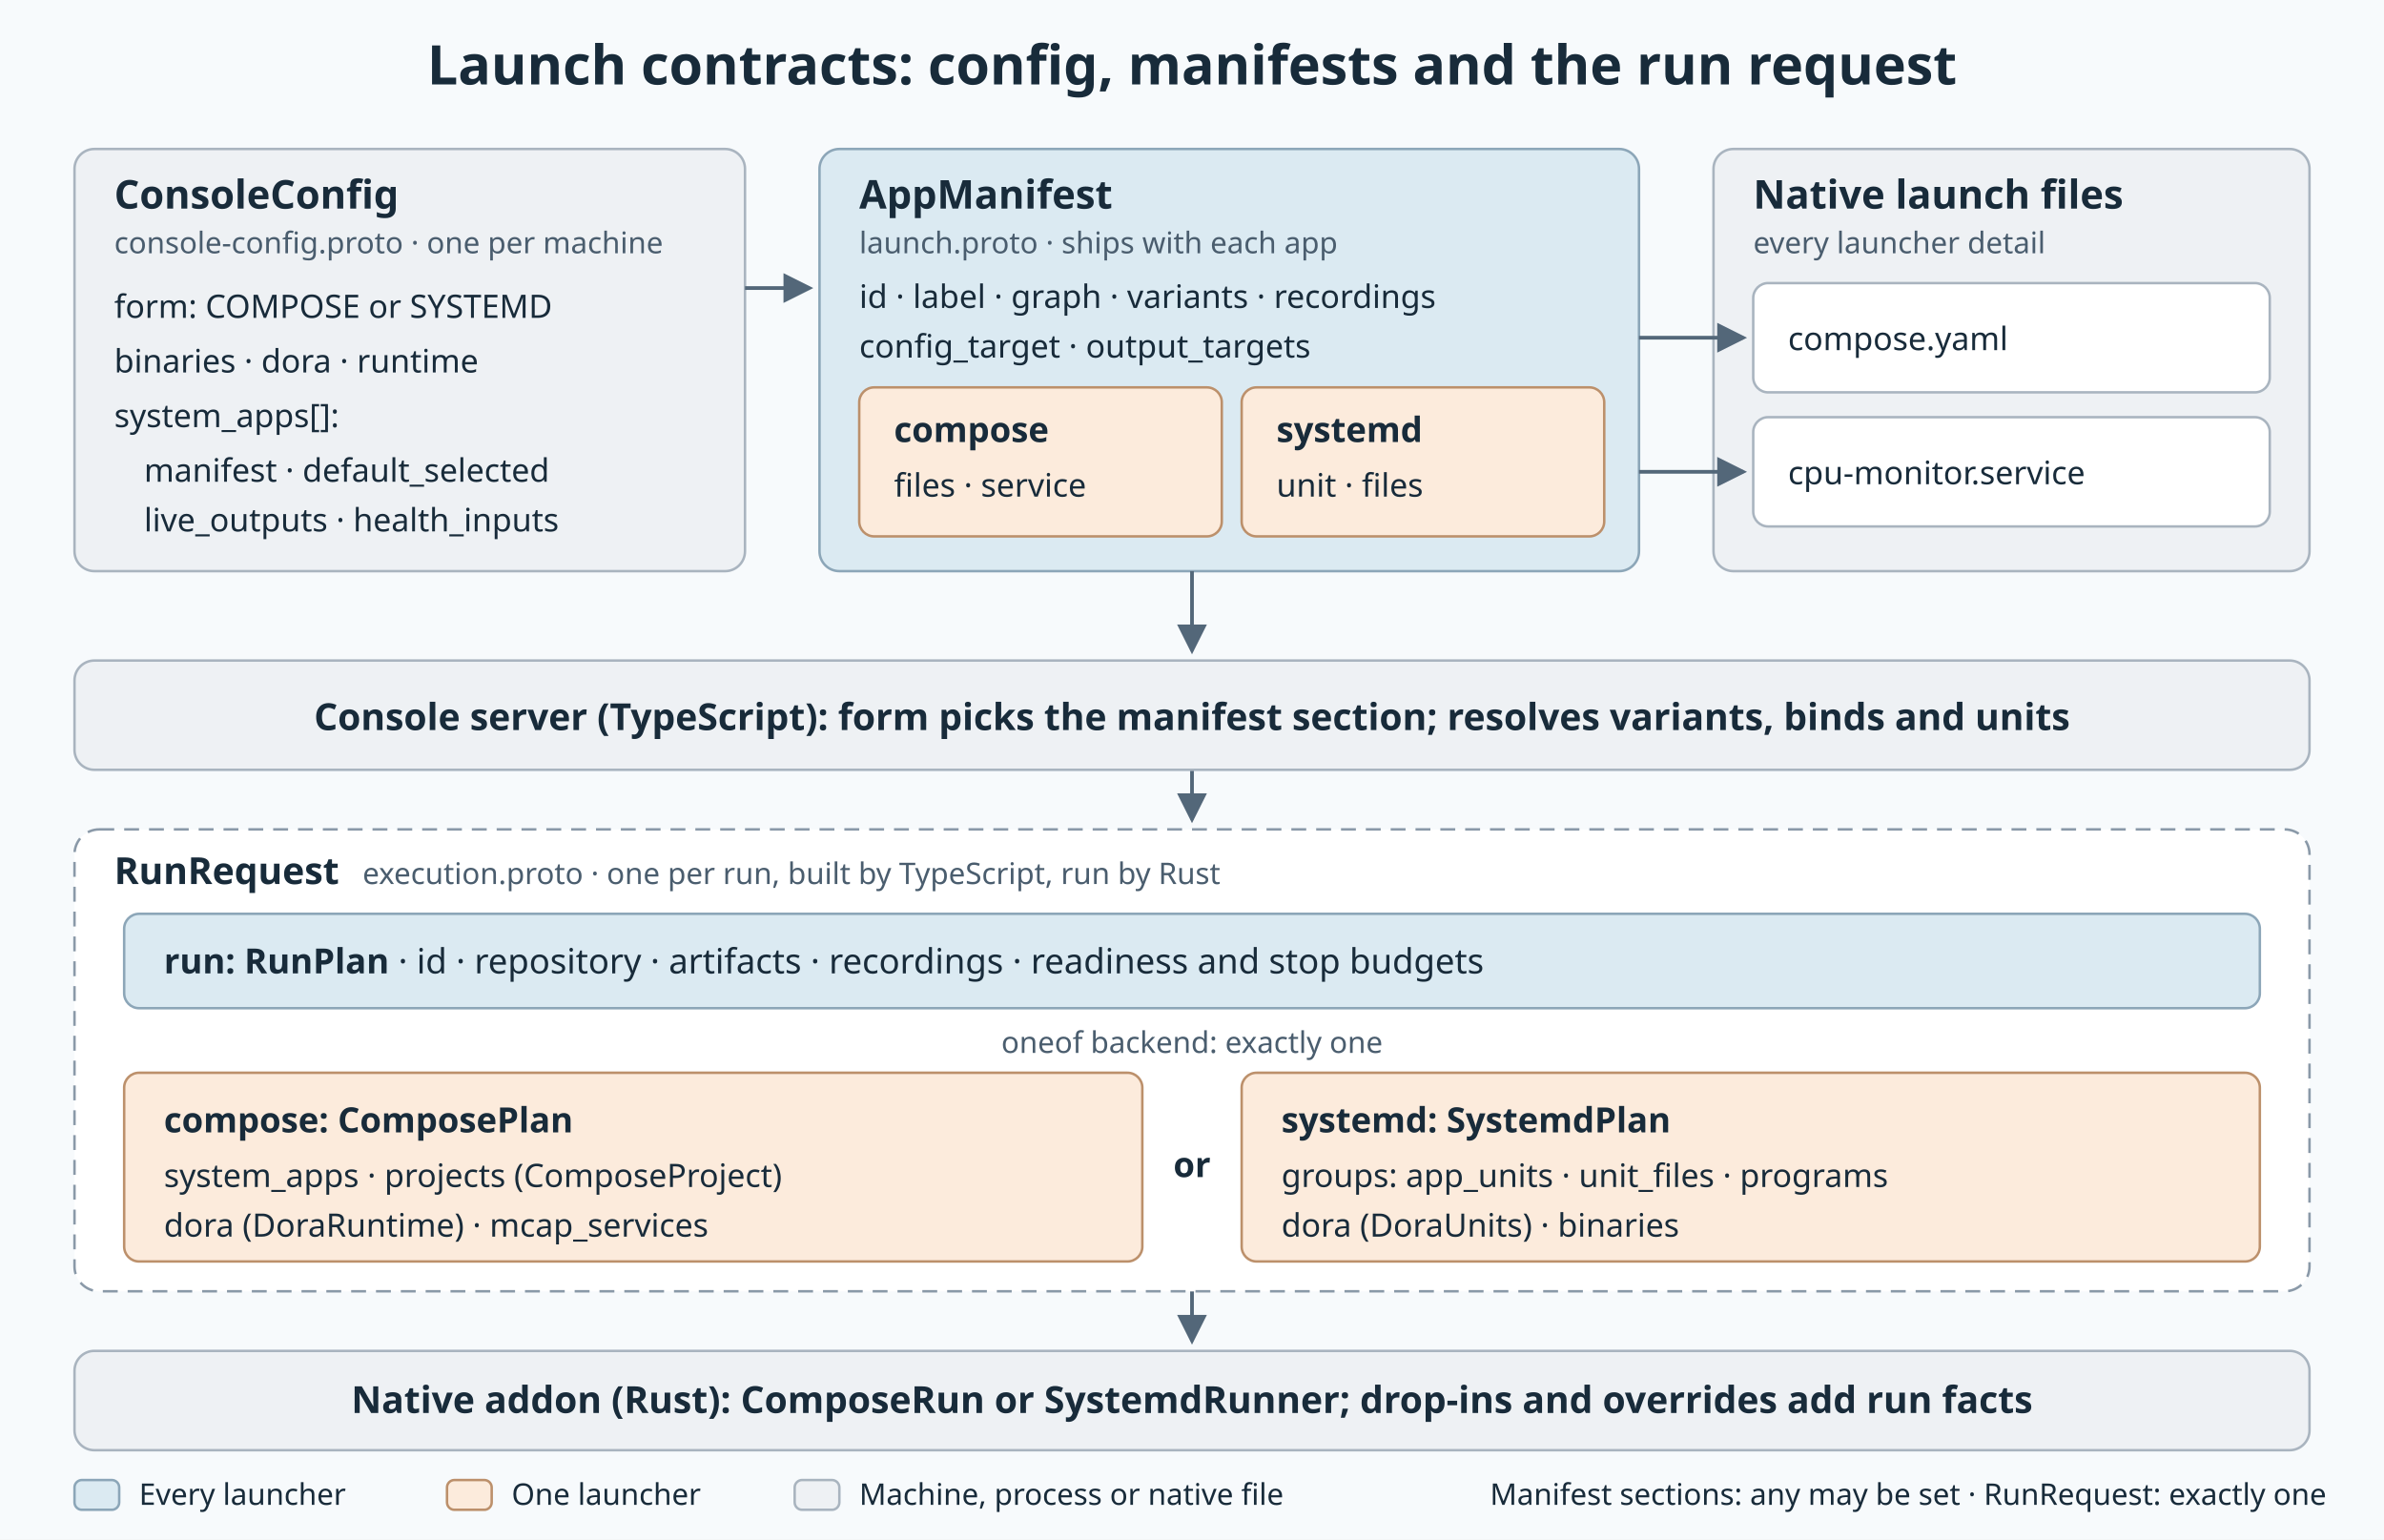
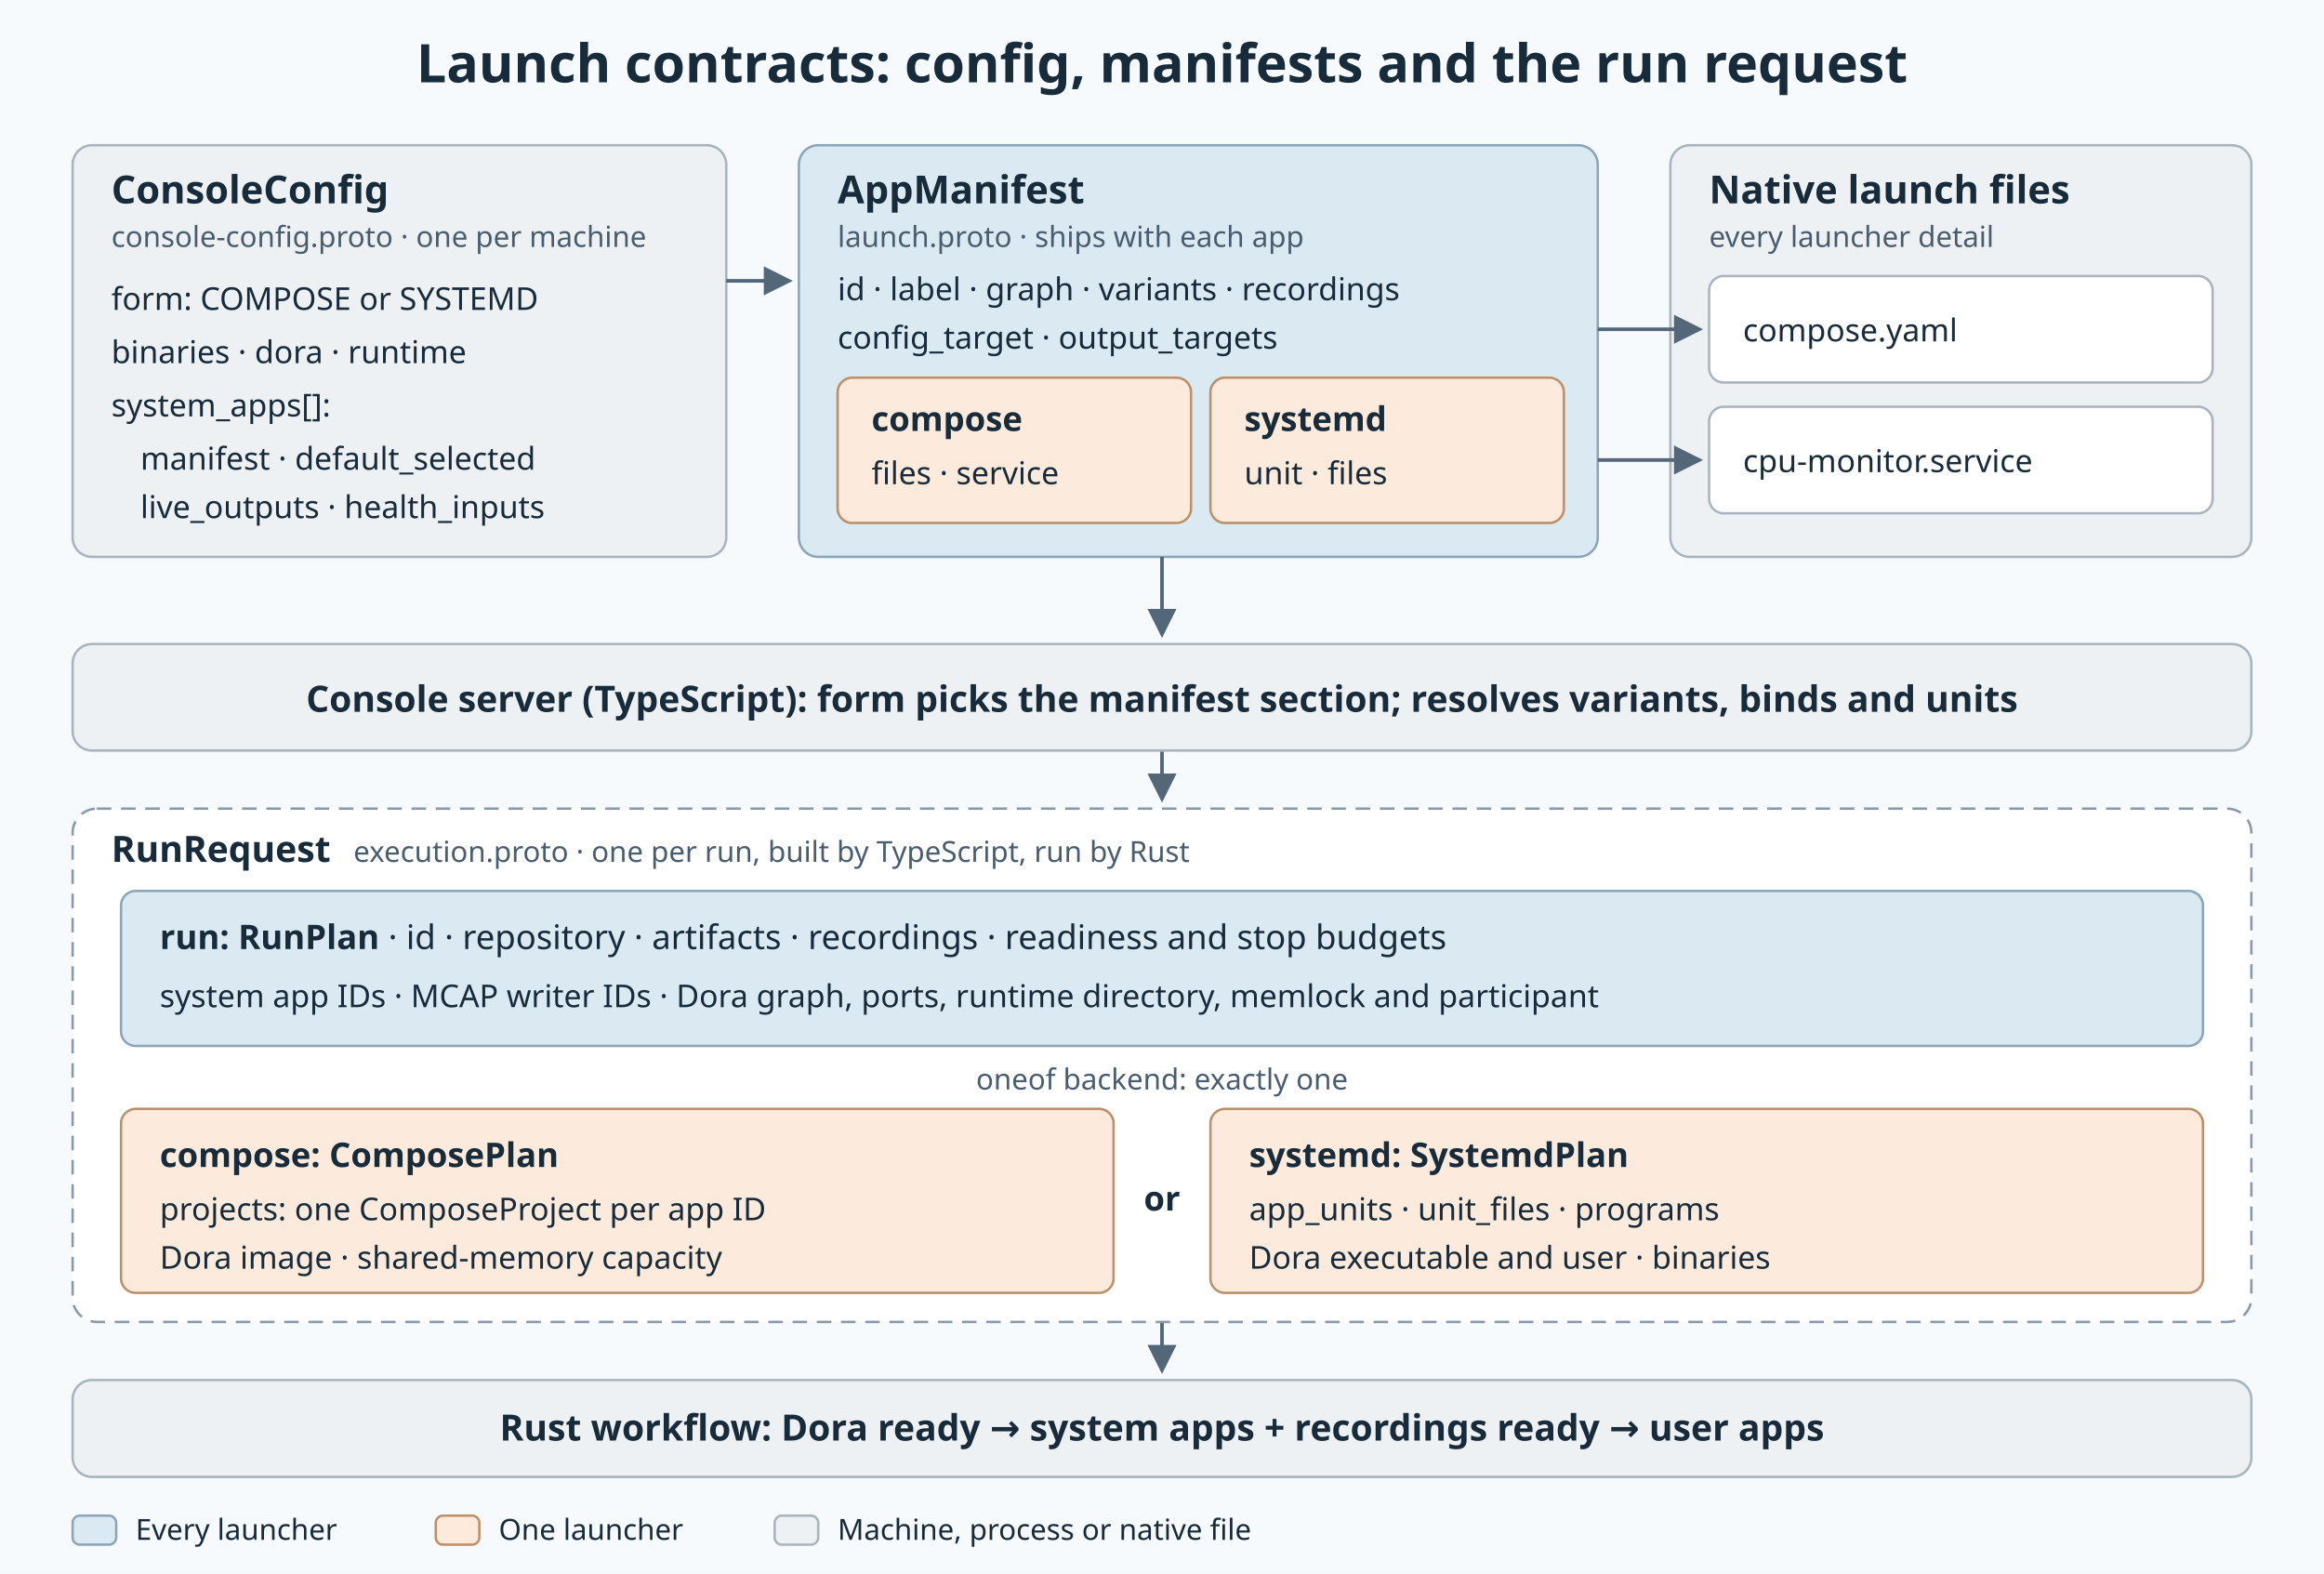
- <svg xmlns="http://www.w3.org/2000/svg" width="960" height="620" viewBox="0 0 960 620" role="img" aria-labelledby="title desc">
+ <svg xmlns="http://www.w3.org/2000/svg" width="960" height="650" viewBox="0 0 960 650" role="img" aria-labelledby="title desc">
  <defs>
    <marker id="arrow" markerWidth="9" markerHeight="9" refX="7" refY="4" orient="auto">
      <path d="M0,0 L8,4 L0,8" fill="#536779" />
    </marker>
  </defs>
-   <rect width="960" height="620" fill="#f7fafc" />
+   <rect width="960" height="650" fill="#f7fafc" />
  <g font-family="sans-serif" fill="#182b3a">
    <text x="480" y="34" font-size="22" font-weight="600" text-anchor="middle">Launch contracts: config, manifests and the run request</text>
    <rect x="30" y="60" width="270" height="170" rx="8" fill="#eef1f4" stroke="#a9b4bf" />
    <text x="46" y="84" font-size="16" font-weight="600">ConsoleConfig</text>
    <text x="46" y="102" font-size="12" fill="#4a5d6e">console-config.proto · one per machine</text>
    <g font-size="13">
      <text x="46" y="128">form: COMPOSE or SYSTEMD</text>
      <text x="46" y="150">binaries · dora · runtime</text>
      <text x="46" y="172">system_apps[]:</text>
      <text x="58" y="194">manifest · default_selected</text>
      <text x="58" y="214">live_outputs · health_inputs</text>
    </g>
    <rect x="330" y="60" width="330" height="170" rx="8" fill="#dbeaf2" stroke="#8ca6b8" />
    <text x="346" y="84" font-size="16" font-weight="600">AppManifest</text>
    <text x="346" y="102" font-size="12" fill="#4a5d6e">launch.proto · ships with each app</text>
    <g font-size="13">
      <text x="346" y="124">id · label · graph · variants · recordings</text>
      <text x="346" y="144">config_target · output_targets</text>
    </g>
    <rect x="346" y="156" width="146" height="60" rx="6" fill="#fcebdc" stroke="#bc906b" />
    <text x="360" y="178" font-size="14" font-weight="600">compose</text>
    <text x="360" y="200" font-size="13">files · service</text>
    <rect x="500" y="156" width="146" height="60" rx="6" fill="#fcebdc" stroke="#bc906b" />
    <text x="514" y="178" font-size="14" font-weight="600">systemd</text>
    <text x="514" y="200" font-size="13">unit · files</text>
    <rect x="690" y="60" width="240" height="170" rx="8" fill="#eef1f4" stroke="#a9b4bf" />
    <text x="706" y="84" font-size="16" font-weight="600">Native launch files</text>
    <text x="706" y="102" font-size="12" fill="#4a5d6e">every launcher detail</text>
    <rect x="706" y="114" width="208" height="44" rx="6" fill="#ffffff" stroke="#a9b4bf" />
    <text x="720" y="141" font-size="13">compose.yaml</text>
    <rect x="706" y="168" width="208" height="44" rx="6" fill="#ffffff" stroke="#a9b4bf" />
    <text x="720" y="195" font-size="13">cpu-monitor.service</text>
    <g fill="none" stroke="#536779" stroke-width="1.5" marker-end="url(#arrow)">
      <path d="M300 116 H326" />
      <path d="M660 136 H702" />
      <path d="M660 190 H702" />
      <path d="M480 230 V262" />
      <path d="M480 310 V330" />
-       <path d="M480 520 V540" />
+       <path d="M480 546 V566" />
    </g>
    <rect x="30" y="266" width="900" height="44" rx="8" fill="#eef1f4" stroke="#a9b4bf" />
    <text x="480" y="294" font-size="15" font-weight="600" text-anchor="middle">Console server (TypeScript): form picks the manifest section; resolves variants, binds and units</text>
-     <rect x="30" y="334" width="900" height="186" rx="10" fill="#ffffff" stroke="#8a99a8" stroke-dasharray="6 4" />
+     <rect x="30" y="334" width="900" height="212" rx="10" fill="#ffffff" stroke="#8a99a8" stroke-dasharray="6 4" />
    <text x="46" y="356" font-size="15" font-weight="600">RunRequest</text>
    <text x="146" y="356" font-size="12" fill="#4a5d6e">execution.proto · one per run, built by TypeScript, run by Rust</text>
-     <rect x="50" y="368" width="860" height="38" rx="6" fill="#dbeaf2" stroke="#8ca6b8" />
+     <rect x="50" y="368" width="860" height="64" rx="6" fill="#dbeaf2" stroke="#8ca6b8" />
    <text x="66" y="392" font-size="14">
      <tspan font-weight="600">run: RunPlan</tspan> · id · repository · artifacts · recordings · readiness and stop budgets</text>
-     <text x="480" y="424" font-size="12" fill="#4a5d6e" text-anchor="middle">oneof backend: exactly one</text>
-     <rect x="50" y="432" width="410" height="76" rx="6" fill="#fcebdc" stroke="#bc906b" />
-     <text x="66" y="456" font-size="14" font-weight="600">compose: ComposePlan</text>
-     <text x="66" y="478" font-size="13">system_apps · projects (ComposeProject)</text>
-     <text x="66" y="498" font-size="13">dora (DoraRuntime) · mcap_services</text>
-     <text x="480" y="474" font-size="14" font-weight="600" text-anchor="middle">or</text>
-     <rect x="500" y="432" width="410" height="76" rx="6" fill="#fcebdc" stroke="#bc906b" />
-     <text x="516" y="456" font-size="14" font-weight="600">systemd: SystemdPlan</text>
-     <text x="516" y="478" font-size="13">groups: app_units · unit_files · programs</text>
-     <text x="516" y="498" font-size="13">dora (DoraUnits) · binaries</text>
-     <rect x="30" y="544" width="900" height="40" rx="8" fill="#eef1f4" stroke="#a9b4bf" />
-     <text x="480" y="569" font-size="15" font-weight="600" text-anchor="middle">Native addon (Rust): ComposeRun or SystemdRunner; drop-ins and overrides add run facts</text>
+     <text x="66" y="416" font-size="13">system app IDs · MCAP writer IDs · Dora graph, ports, runtime directory, memlock and participant</text>
+     <text x="480" y="450" font-size="12" fill="#4a5d6e" text-anchor="middle">oneof backend: exactly one</text>
+     <rect x="50" y="458" width="410" height="76" rx="6" fill="#fcebdc" stroke="#bc906b" />
+     <text x="66" y="482" font-size="14" font-weight="600">compose: ComposePlan</text>
+     <text x="66" y="504" font-size="13">projects: one ComposeProject per app ID</text>
+     <text x="66" y="524" font-size="13">Dora image · shared-memory capacity</text>
+     <text x="480" y="500" font-size="14" font-weight="600" text-anchor="middle">or</text>
+     <rect x="500" y="458" width="410" height="76" rx="6" fill="#fcebdc" stroke="#bc906b" />
+     <text x="516" y="482" font-size="14" font-weight="600">systemd: SystemdPlan</text>
+     <text x="516" y="504" font-size="13">app_units · unit_files · programs</text>
+     <text x="516" y="524" font-size="13">Dora executable and user · binaries</text>
+     <rect x="30" y="570" width="900" height="40" rx="8" fill="#eef1f4" stroke="#a9b4bf" />
+     <text x="480" y="595" font-size="15" font-weight="600" text-anchor="middle">Rust workflow: Dora ready → system apps + recordings ready → user apps</text>
    <g font-size="12">
-       <rect x="30" y="596" width="18" height="12" rx="3" fill="#dbeaf2" stroke="#8ca6b8" />
-       <text x="56" y="606">Every launcher</text>
-       <rect x="180" y="596" width="18" height="12" rx="3" fill="#fcebdc" stroke="#bc906b" />
-       <text x="206" y="606">One launcher</text>
-       <rect x="320" y="596" width="18" height="12" rx="3" fill="#eef1f4" stroke="#a9b4bf" />
-       <text x="346" y="606">Machine, process or native file</text>
-       <text x="600" y="606">Manifest sections: any may be set · RunRequest: exactly one</text>
+       <rect x="30" y="626" width="18" height="12" rx="3" fill="#dbeaf2" stroke="#8ca6b8" />
+       <text x="56" y="636">Every launcher</text>
+       <rect x="180" y="626" width="18" height="12" rx="3" fill="#fcebdc" stroke="#bc906b" />
+       <text x="206" y="636">One launcher</text>
+       <rect x="320" y="626" width="18" height="12" rx="3" fill="#eef1f4" stroke="#a9b4bf" />
+       <text x="346" y="636">Machine, process or native file</text>
    </g>
  </g>
</svg>
